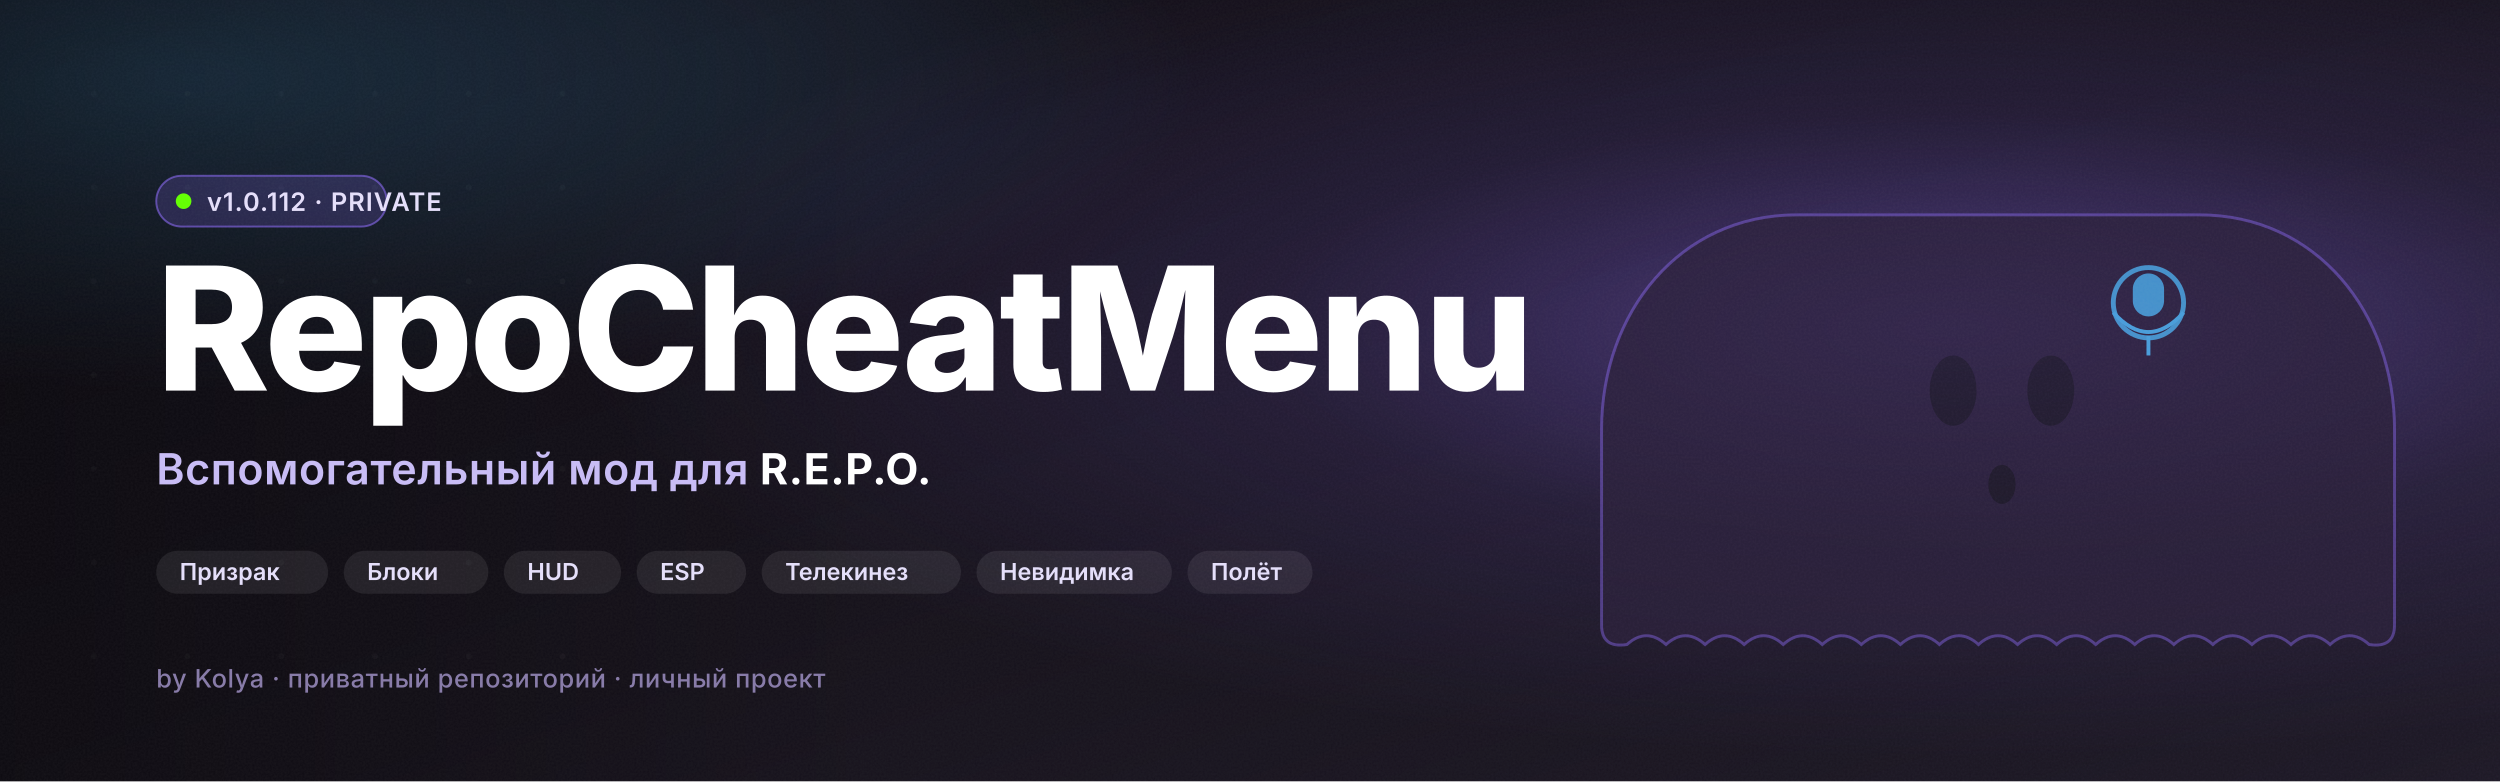
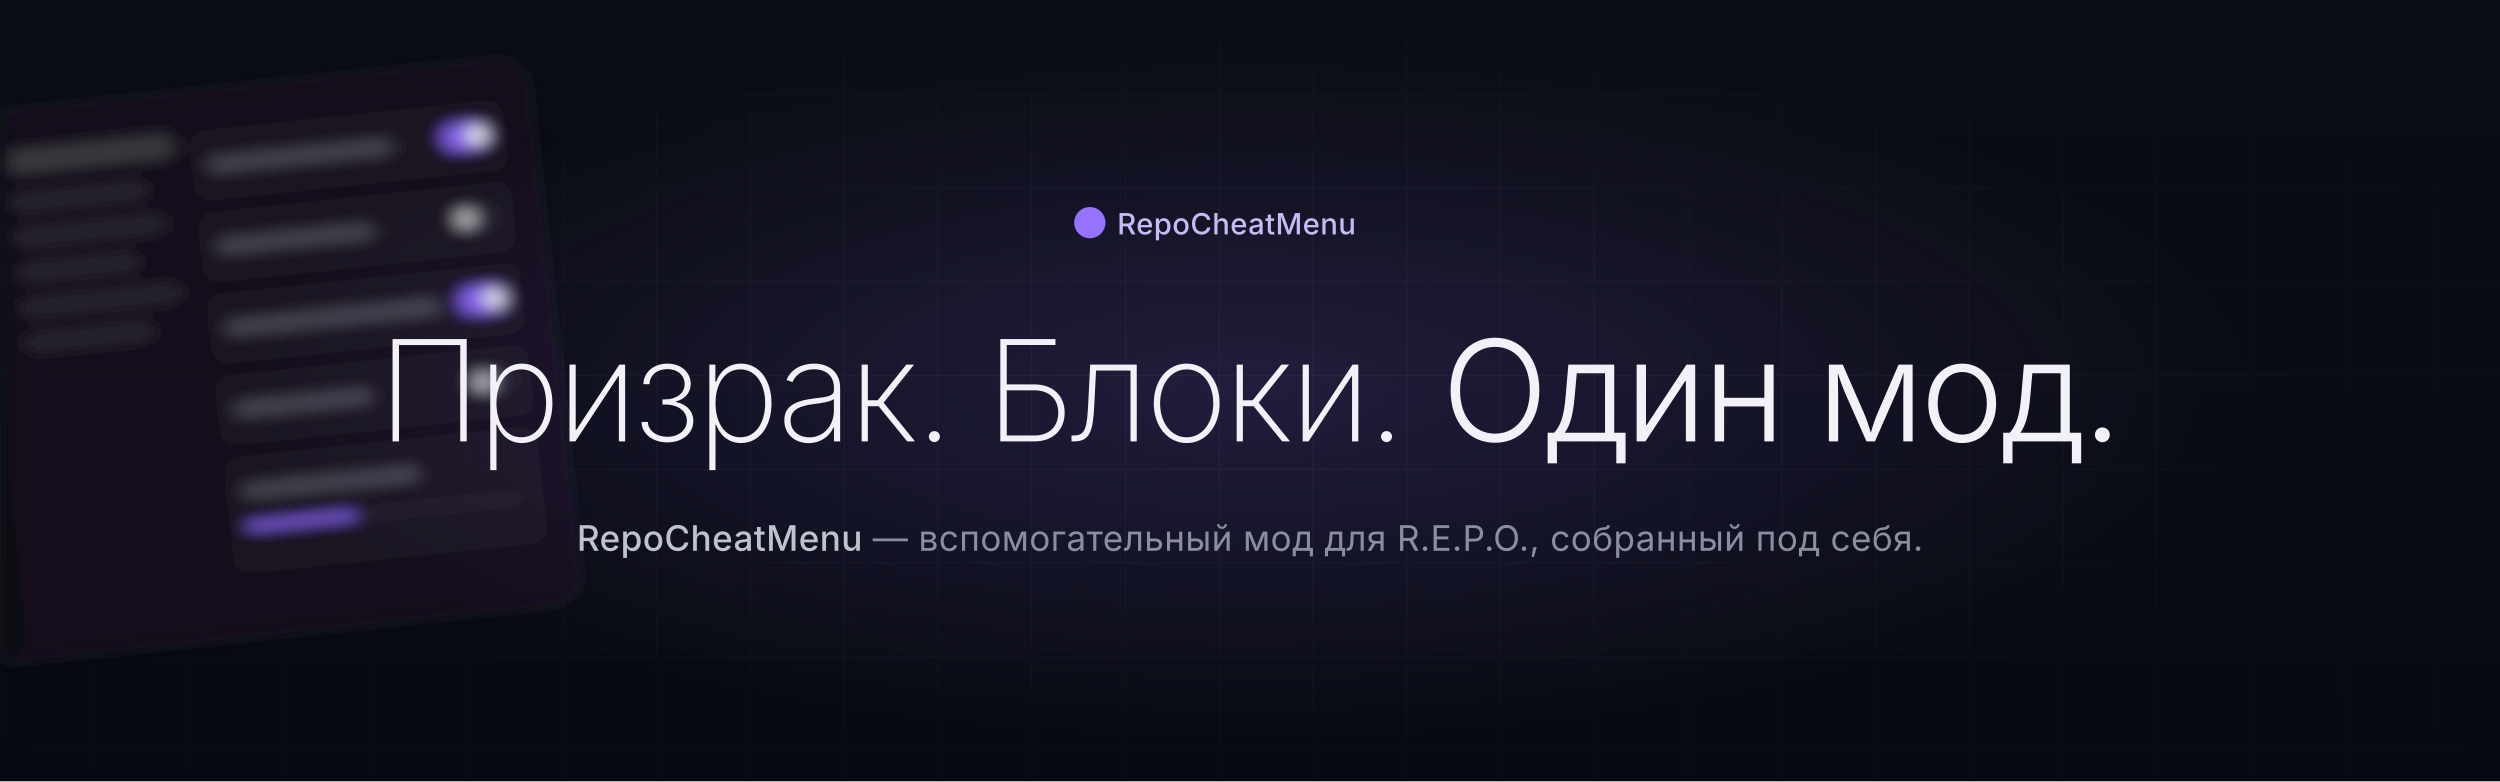
- <svg xmlns="http://www.w3.org/2000/svg" viewBox="0 0 1280 400" width="1280" height="400" font-family="-apple-system, system-ui, 'Segoe UI', 'Inter', sans-serif">
+ <svg xmlns="http://www.w3.org/2000/svg" viewBox="0 0 1280 400" width="1280" height="400" font-family="-apple-system, 'SF Pro Display', 'Inter', system-ui, 'Segoe UI', sans-serif">
  <defs>
-     <linearGradient id="bg" x1="0" y1="0" x2="1" y2="1">
-       <stop offset="0" stop-color="#0e0b14" />
-       <stop offset="0.55" stop-color="#141019" />
-       <stop offset="1" stop-color="#1c1725" />
+     <linearGradient id="bg" x1="0" y1="0" x2="0" y2="1">
+       <stop offset="0" stop-color="#0a0d13" />
+       <stop offset="1" stop-color="#070a11" />
    </linearGradient>
-     <radialGradient id="glowR" cx="0.78" cy="0.42" r="0.55">
-       <stop offset="0" stop-color="#906bff" stop-opacity="0.42" />
-       <stop offset="0.5" stop-color="#906bff" stop-opacity="0.12" />
+     <pattern id="grid" x="0" y="0" width="48" height="48" patternUnits="userSpaceOnUse">
+       <path d="M 48 0 L 0 0 0 48" fill="none" stroke="#ffffff" stroke-opacity="0.045" stroke-width="1" />
+     </pattern>
+     <radialGradient id="gridMask" cx="0.5" cy="0.5" r="0.7">
+       <stop offset="0" stop-color="#fff" stop-opacity="1" />
+       <stop offset="1" stop-color="#fff" stop-opacity="0" />
+     </radialGradient>
+     <mask id="gridFade">
+       <rect width="1280" height="400" fill="url(#gridMask)" />
+     </mask>
+     <radialGradient id="spot" cx="0.5" cy="0.5" r="0.5">
+       <stop offset="0" stop-color="#906bff" stop-opacity="0.18" />
      <stop offset="1" stop-color="#906bff" stop-opacity="0" />
    </radialGradient>
-     <radialGradient id="glowL" cx="0.08" cy="0.1" r="0.4">
-       <stop offset="0" stop-color="#4bc0ff" stop-opacity="0.22" />
-       <stop offset="1" stop-color="#4bc0ff" stop-opacity="0" />
-     </radialGradient>
-     <linearGradient id="scrim" x1="0" y1="0" x2="1" y2="0">
-       <stop offset="0" stop-color="#000" stop-opacity="0.35" />
-       <stop offset="0.6" stop-color="#000" stop-opacity="0.0" />
-     </linearGradient>
-     <filter id="grain" x="0" y="0" width="1" height="1">
-       <feTurbulence type="fractalNoise" baseFrequency="0.9" numOctaves="2" seed="7" />
-       <feColorMatrix values="0 0 0 0 1  0 0 0 0 1  0 0 0 0 1  0 0 0 0.04 0" />
+     <filter id="blur" x="-10%" y="-10%" width="120%" height="120%">
+       <feGaussianBlur stdDeviation="4" />
    </filter>
-     <clipPath id="ghostClip">
-       <path d="M 920 110                C 860 110, 820 160, 820 220                L 820 320                Q 820 332, 833 330                Q 843 321, 853 330                Q 863 321, 873 330                Q 883 321, 893 330                Q 903 321, 913 330                Q 923 321, 933 330                Q 943 321, 953 330                Q 963 321, 973 330                Q 983 321, 993 330                Q 1003 321, 1013 330                Q 1023 321, 1033 330                Q 1043 321, 1053 330                Q 1063 321, 1073 330                Q 1083 321, 1093 330                Q 1103 321, 1113 330                Q 1123 321, 1133 330                Q 1143 321, 1153 330                Q 1163 321, 1173 330                Q 1183 321, 1193 330                Q 1203 321, 1213 330                Q 1226 332, 1226 320                L 1226 220                C 1226 160, 1186 110, 1126 110                Z" />
-     </clipPath>
  </defs>
  <rect width="1280" height="400" fill="url(#bg)" />
-   <g fill="#ffffff" fill-opacity="0.035">
-     <circle cx="48" cy="48" r="1.5" />
-     <circle cx="96" cy="48" r="1.5" />
-     <circle cx="144" cy="48" r="1.5" />
-     <circle cx="192" cy="48" r="1.5" />
-     <circle cx="240" cy="48" r="1.5" />
-     <circle cx="288" cy="48" r="1.5" />
-     <circle cx="48" cy="96" r="1.5" />
-     <circle cx="96" cy="96" r="1.5" />
-     <circle cx="144" cy="96" r="1.5" />
-     <circle cx="192" cy="96" r="1.5" />
-     <circle cx="240" cy="96" r="1.5" />
-     <circle cx="288" cy="96" r="1.5" />
-     <circle cx="48" cy="144" r="1.5" />
-     <circle cx="96" cy="144" r="1.5" />
-     <circle cx="144" cy="144" r="1.5" />
-     <circle cx="192" cy="144" r="1.5" />
-     <circle cx="240" cy="144" r="1.5" />
-     <circle cx="288" cy="144" r="1.5" />
-     <circle cx="48" cy="192" r="1.5" />
-     <circle cx="96" cy="192" r="1.5" />
-     <circle cx="144" cy="192" r="1.5" />
-     <circle cx="192" cy="192" r="1.5" />
-     <circle cx="240" cy="192" r="1.5" />
-     <circle cx="288" cy="192" r="1.5" />
-     <circle cx="48" cy="240" r="1.5" />
-     <circle cx="96" cy="240" r="1.5" />
-     <circle cx="144" cy="240" r="1.5" />
-     <circle cx="192" cy="240" r="1.5" />
-     <circle cx="240" cy="240" r="1.5" />
-     <circle cx="288" cy="240" r="1.5" />
-     <circle cx="48" cy="288" r="1.5" />
-     <circle cx="96" cy="288" r="1.5" />
-     <circle cx="144" cy="288" r="1.5" />
-     <circle cx="192" cy="288" r="1.5" />
-     <circle cx="240" cy="288" r="1.5" />
-     <circle cx="288" cy="288" r="1.5" />
-     <circle cx="48" cy="336" r="1.5" />
-     <circle cx="96" cy="336" r="1.5" />
-     <circle cx="144" cy="336" r="1.5" />
-     <circle cx="192" cy="336" r="1.5" />
-     <circle cx="240" cy="336" r="1.5" />
-     <circle cx="288" cy="336" r="1.5" />
+   <rect width="1280" height="400" fill="url(#grid)" mask="url(#gridFade)" />
+   <g transform="translate(-70 65) rotate(-6)" filter="url(#blur)" opacity="0.9">
+     <rect x="0" y="0" width="340" height="280" rx="14" fill="#13111a" stroke="#2a2635" stroke-width="1" />
+     <rect x="0" y="0" width="56" height="280" rx="14" fill="#0f0d14" />
+     <circle cx="28" cy="34" r="8" fill="#906bff" fill-opacity="0.9" />
+     <circle cx="28" cy="68" r="6" fill="#ffffff" fill-opacity="0.25" />
+     <circle cx="28" cy="102" r="6" fill="#ffffff" fill-opacity="0.25" />
+     <circle cx="28" cy="136" r="6" fill="#ffffff" fill-opacity="0.25" />
+     <circle cx="28" cy="170" r="6" fill="#ffffff" fill-opacity="0.25" />
+     <rect x="72" y="20" width="84" height="12" rx="3" fill="#ffffff" fill-opacity="0.18" />
+     <rect x="72" y="42" width="68" height="10" rx="3" fill="#ffffff" fill-opacity="0.1" />
+     <rect x="72" y="60" width="76" height="10" rx="3" fill="#ffffff" fill-opacity="0.1" />
+     <rect x="72" y="78" width="60" height="10" rx="3" fill="#ffffff" fill-opacity="0.1" />
+     <rect x="72" y="96" width="80" height="10" rx="3" fill="#ffffff" fill-opacity="0.1" />
+     <rect x="72" y="114" width="64" height="10" rx="3" fill="#ffffff" fill-opacity="0.1" />
+     <rect x="166" y="20" width="160" height="36" rx="8" fill="#1a1724" />
+     <rect x="174" y="34" width="94" height="8" rx="3" fill="#ffffff" fill-opacity="0.22" />
+     <rect x="294" y="30" width="24" height="14" rx="7" fill="#906bff" />
+     <circle cx="312" cy="37" r="5" fill="#ffffff" />
+     <rect x="166" y="62" width="160" height="36" rx="8" fill="#1a1724" />
+     <rect x="174" y="76" width="80" height="8" rx="3" fill="#ffffff" fill-opacity="0.22" />
+     <rect x="294" y="72" width="24" height="14" rx="7" fill="#2a2635" />
+     <circle cx="302" cy="79" r="5" fill="#ffffff" fill-opacity="0.75" />
+     <rect x="166" y="104" width="160" height="36" rx="8" fill="#1a1724" />
+     <rect x="174" y="118" width="110" height="8" rx="3" fill="#ffffff" fill-opacity="0.22" />
+     <rect x="294" y="114" width="24" height="14" rx="7" fill="#906bff" />
+     <circle cx="312" cy="121" r="5" fill="#ffffff" />
+     <rect x="166" y="146" width="160" height="36" rx="8" fill="#1a1724" />
+     <rect x="174" y="160" width="70" height="8" rx="3" fill="#ffffff" fill-opacity="0.22" />
+     <rect x="294" y="156" width="24" height="14" rx="7" fill="#2a2635" />
+     <circle cx="302" cy="163" r="5" fill="#ffffff" fill-opacity="0.75" />
+     <rect x="166" y="188" width="160" height="60" rx="8" fill="#1a1724" />
+     <rect x="174" y="202" width="90" height="8" rx="3" fill="#ffffff" fill-opacity="0.22" />
+     <rect x="174" y="222" width="140" height="4" rx="2" fill="#2a2635" />
+     <rect x="174" y="222" width="56" height="4" rx="2" fill="#906bff" />
  </g>
-   <rect width="1280" height="400" fill="url(#glowL)" />
-   <rect width="1280" height="400" fill="url(#glowR)" />
-   <g opacity="0.75">
-     <path d="M 920 110              C 860 110, 820 160, 820 220              L 820 320              Q 820 332, 833 330              Q 843 321, 853 330              Q 863 321, 873 330              Q 883 321, 893 330              Q 903 321, 913 330              Q 923 321, 933 330              Q 943 321, 953 330              Q 963 321, 973 330              Q 983 321, 993 330              Q 1003 321, 1013 330              Q 1023 321, 1033 330              Q 1043 321, 1053 330              Q 1063 321, 1073 330              Q 1083 321, 1093 330              Q 1103 321, 1113 330              Q 1123 321, 1133 330              Q 1143 321, 1153 330              Q 1163 321, 1173 330              Q 1183 321, 1193 330              Q 1203 321, 1213 330              Q 1226 332, 1226 320              L 1226 220              C 1226 160, 1186 110, 1126 110              Z" fill="#2a1f3a" stroke="#906bff" stroke-width="1.5" stroke-opacity="0.55" />
-     <ellipse cx="1000" cy="200" rx="12" ry="18" fill="#1a1522" />
-     <ellipse cx="1050" cy="200" rx="12" ry="18" fill="#1a1522" />
-     <ellipse cx="1025" cy="248" rx="7" ry="10" fill="#1a1522" />
-     <circle cx="1100" cy="155" r="18" fill="none" stroke="#4bc0ff" stroke-width="2.5" stroke-opacity="0.9" />
-     <rect x="1092" y="140" width="16" height="22" rx="8" fill="#4bc0ff" fill-opacity="0.9" />
-     <path d="M 1082 160 Q 1100 180, 1118 160" stroke="#4bc0ff" stroke-width="2" fill="none" />
-     <line x1="1100" y1="172" x2="1100" y2="182" stroke="#4bc0ff" stroke-width="2" />
+   <ellipse cx="640" cy="200" rx="520" ry="180" fill="url(#spot)" />
+   <g transform="translate(640 120)" text-anchor="middle">
+     <circle cx="-82" cy="-6" r="8" fill="#906bff" />
+     <circle cx="-82" cy="-6" r="8" fill="#ffffff" fill-opacity="0.05" />
+     <text x="-68" y="0" text-anchor="start" font-size="15" font-weight="500" fill="#c7bbf5" letter-spacing="0.2">
+       RepoCheatMenu
+     </text>
  </g>
-   <rect width="760" height="400" fill="url(#scrim)" />
-   <g transform="translate(80 90)">
-     <rect x="0" y="0" width="118" height="26" rx="13" fill="#906bff" fill-opacity="0.18" stroke="#906bff" stroke-opacity="0.55" />
-     <circle cx="14" cy="13" r="4" fill="#62ff00" />
-     <text x="26" y="18" font-size="13" font-weight="600" fill="#e4defa" letter-spacing="0.5">v1.0.112 · PRIVATE</text>
+   <g text-anchor="middle" fill="#f3f1f8">
+     <text x="640" y="226" font-size="72" font-weight="200" letter-spacing="-2">
+       Призрак. Блоки. <tspan font-weight="300">Один мод.</tspan>
+     </text>
  </g>
-   <text x="80" y="200" font-size="88" font-weight="800" fill="#ffffff" letter-spacing="-2">
-     RepoCheatMenu
+   <text x="640" y="282" text-anchor="middle" font-size="18" font-weight="400" fill="#8a8fa0" letter-spacing="0.2">
+     <tspan font-weight="500" fill="#c0c3cd">RepoCheatMenu</tspan>
+     — вспомогательный мод для R.E.P.O., собранный под себя.
  </text>
-   <text x="80" y="248" font-size="22" font-weight="600" fill="#c7bbf5" letter-spacing="0.3">
-     Вспомогательный мод для <tspan fill="#ffffff" font-weight="700">R.E.P.O.</tspan>
-   </text>
-   <g transform="translate(80 282)" font-size="12" font-weight="600" fill="#e4defa">
-     <g>
-       <rect x="0" y="0" width="88" height="22" rx="11" fill="#ffffff" fill-opacity="0.08" />
-       <text x="12" y="15">Призрак</text>
-     </g>
-     <g transform="translate(96 0)">
-       <rect x="0" y="0" width="74" height="22" rx="11" fill="#ffffff" fill-opacity="0.08" />
-       <text x="12" y="15">Блоки</text>
-     </g>
-     <g transform="translate(178 0)">
-       <rect x="0" y="0" width="60" height="22" rx="11" fill="#ffffff" fill-opacity="0.08" />
-       <text x="12" y="15">HUD</text>
-     </g>
-     <g transform="translate(246 0)">
-       <rect x="0" y="0" width="56" height="22" rx="11" fill="#ffffff" fill-opacity="0.08" />
-       <text x="12" y="15">ESP</text>
-     </g>
-     <g transform="translate(310 0)">
-       <rect x="0" y="0" width="102" height="22" rx="11" fill="#ffffff" fill-opacity="0.08" />
-       <text x="12" y="15">Телекинез</text>
-     </g>
-     <g transform="translate(420 0)">
-       <rect x="0" y="0" width="100" height="22" rx="11" fill="#ffffff" fill-opacity="0.08" />
-       <text x="12" y="15">Невидимка</text>
-     </g>
-     <g transform="translate(528 0)">
-       <rect x="0" y="0" width="64" height="22" rx="11" fill="#ffffff" fill-opacity="0.08" />
-       <text x="12" y="15">Полёт</text>
-     </g>
-   </g>
-   <text x="80" y="352" font-size="13" font-weight="500" fill="#8679a7" letter-spacing="0.3">
-     by Kolya · приватный репозиторий · личный проект
-   </text>
-   <rect width="1280" height="400" filter="url(#grain)" />
</svg>
